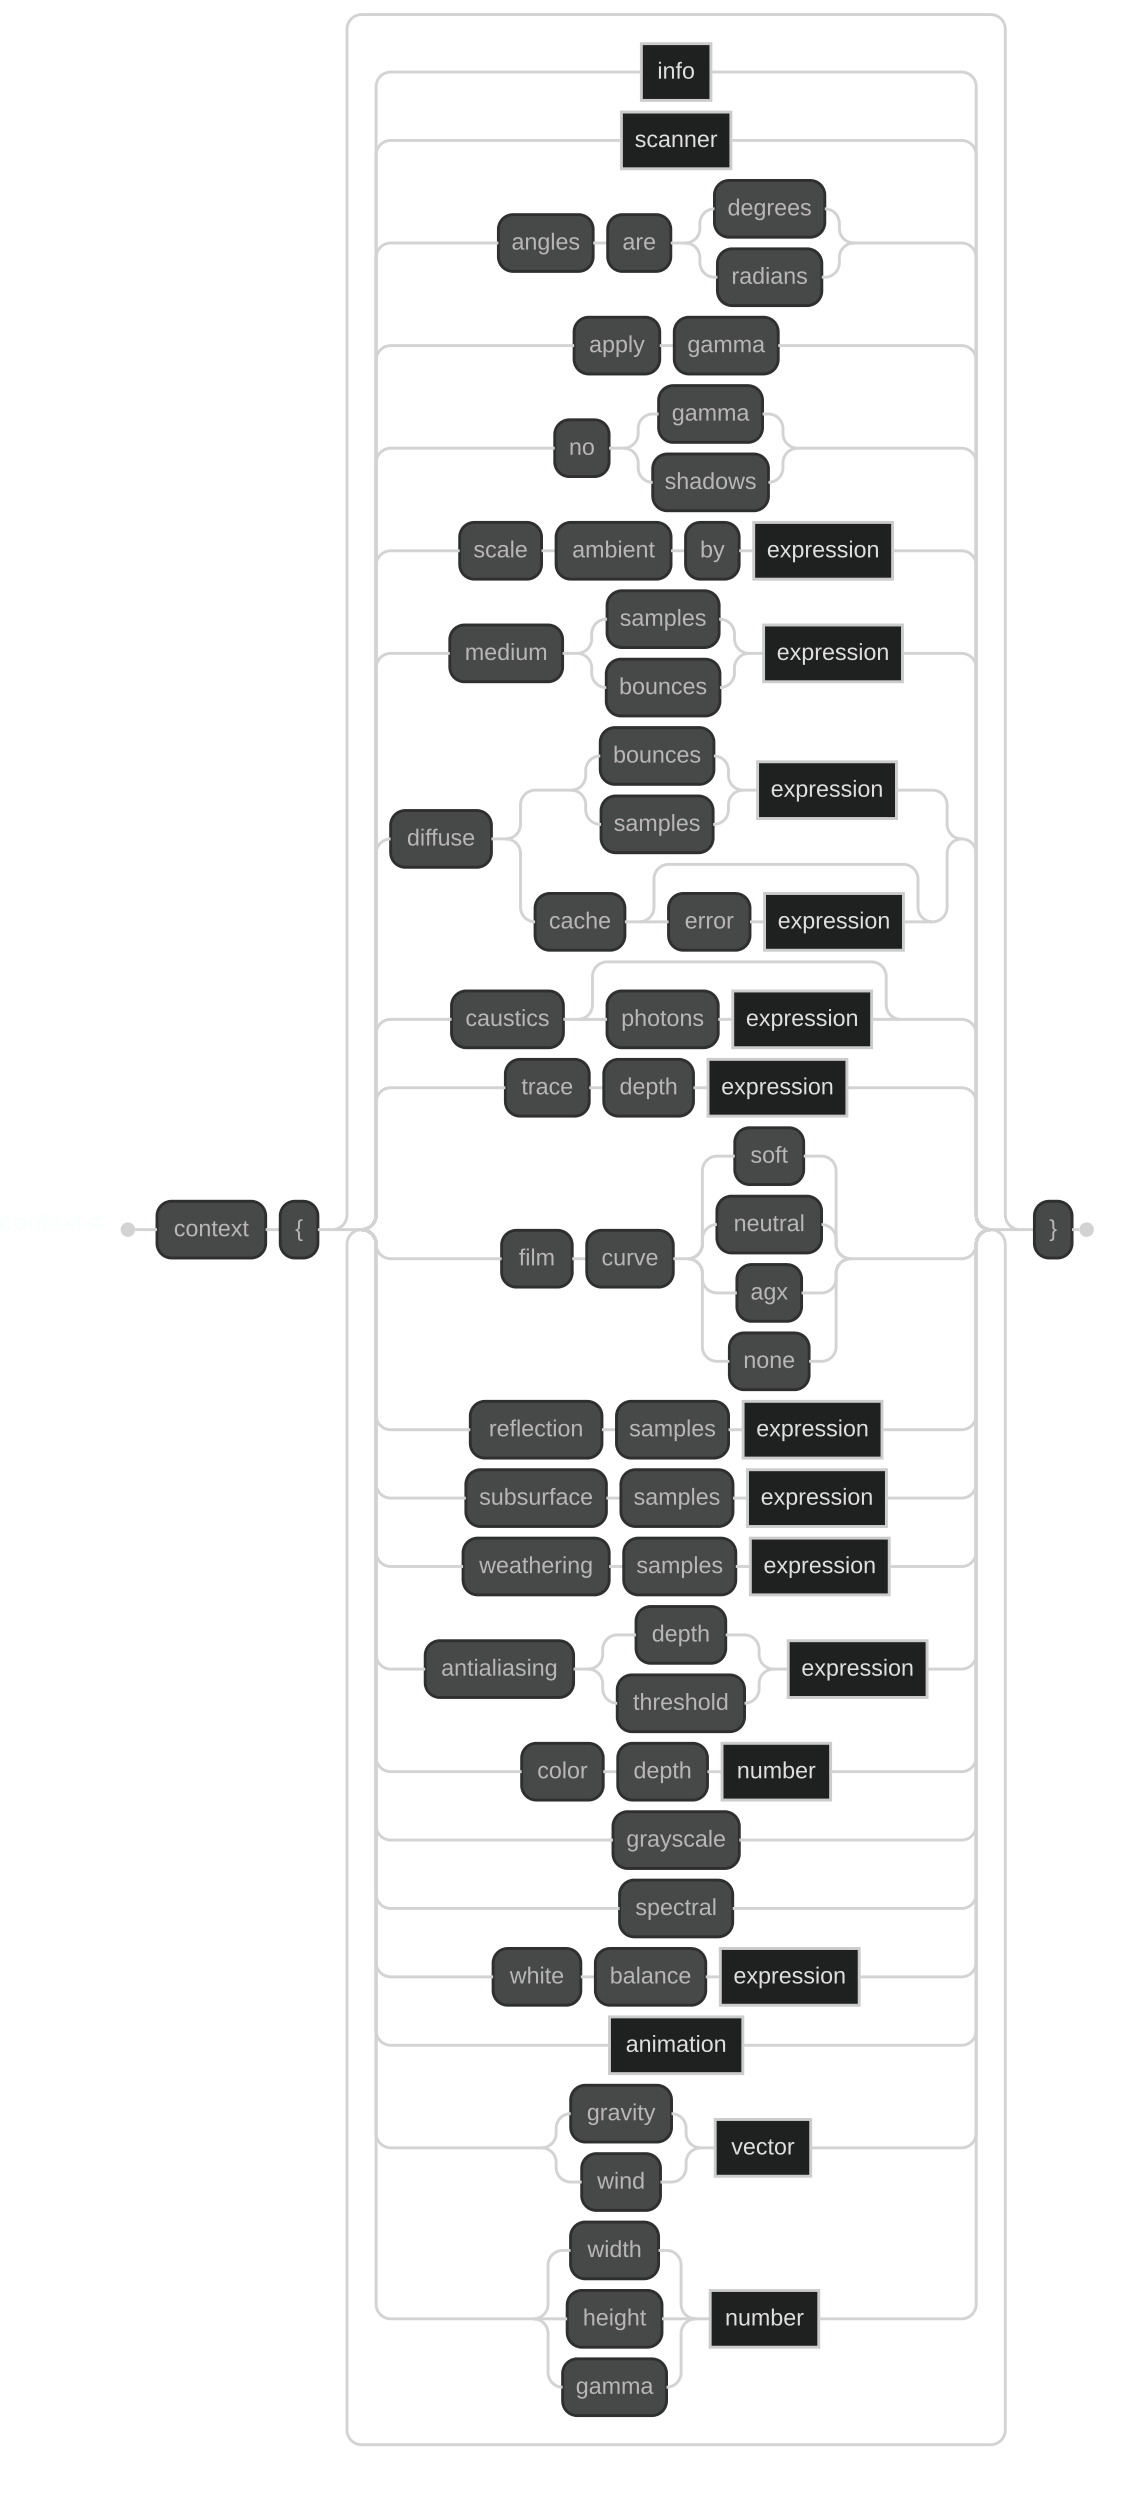
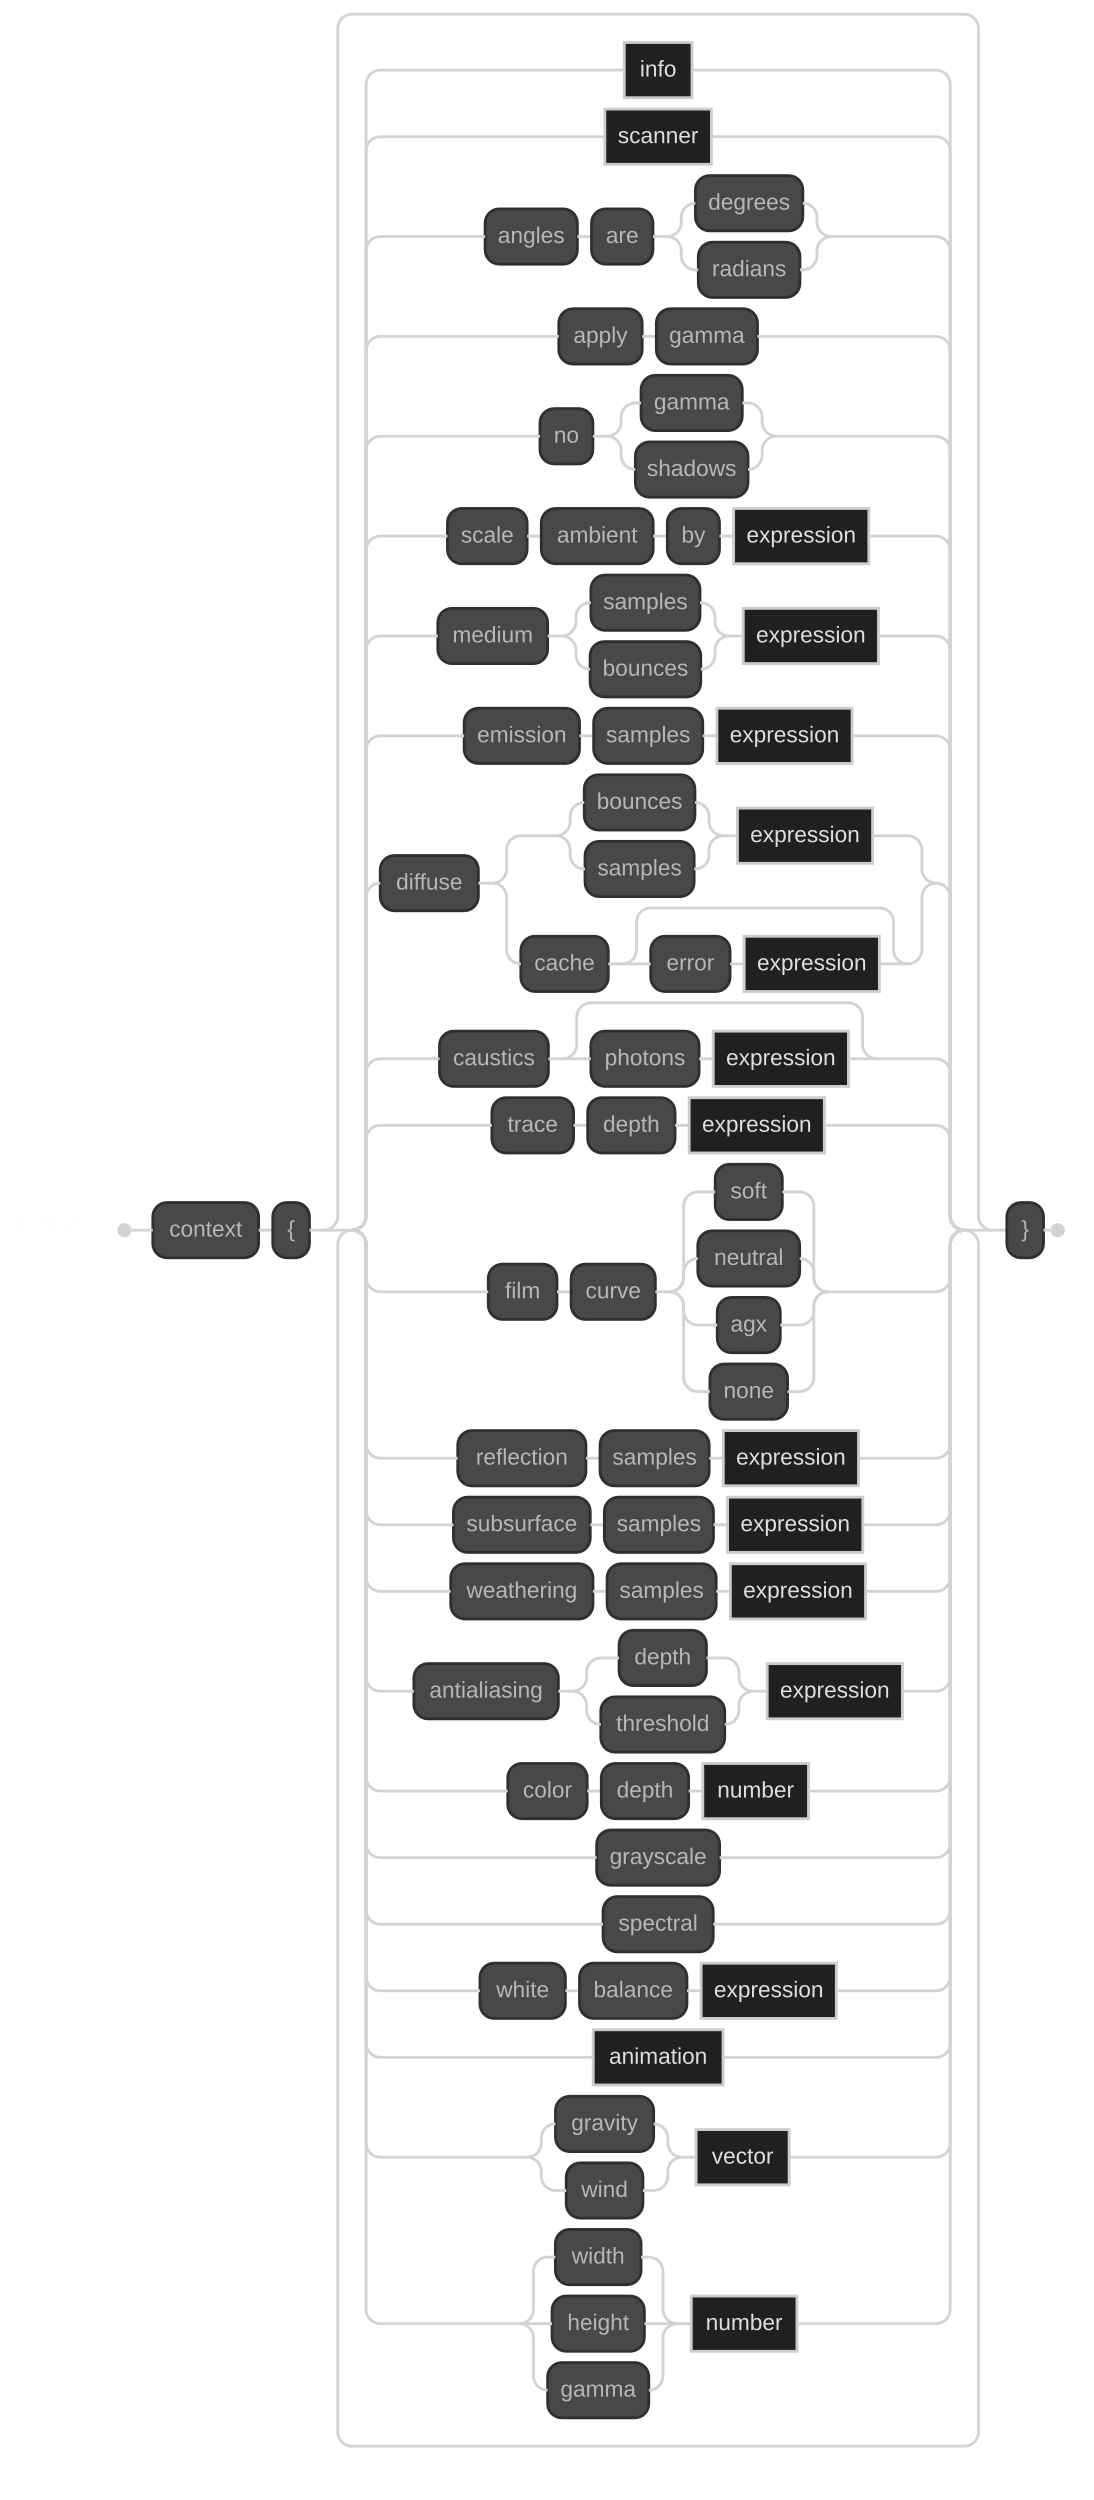
- <svg xmlns="http://www.w3.org/2000/svg" id="my-svg" width="100%" class="railroad-diagram" style="max-width: 771.719px; background-color: transparent;" viewBox="0 0 771.719 1718" role="graphics-document document" aria-roledescription="railroadEbnf">
+ <svg xmlns="http://www.w3.org/2000/svg" id="my-svg" width="100%" class="railroad-diagram" style="max-width: 771.719px; background-color: transparent;" viewBox="0 0 771.719 1765" role="graphics-document document" aria-roledescription="railroadEbnf">
  <style>#my-svg{font-family:"trebuchet ms",verdana,arial,sans-serif;font-size:16px;fill:#ccc;}@keyframes edge-animation-frame{from{stroke-dashoffset:0;}}@keyframes dash{to{stroke-dashoffset:0;}}#my-svg .edge-animation-slow{stroke-dasharray:9,5!important;stroke-dashoffset:900;animation:dash 50s linear infinite;stroke-linecap:round;}#my-svg .edge-animation-fast{stroke-dasharray:9,5!important;stroke-dashoffset:900;animation:dash 20s linear infinite;stroke-linecap:round;}#my-svg .error-icon{fill:#a44141;}#my-svg .error-text{fill:#ddd;stroke:#ddd;}#my-svg .edge-thickness-normal{stroke-width:1px;}#my-svg .edge-thickness-thick{stroke-width:3.5px;}#my-svg .edge-pattern-solid{stroke-dasharray:0;}#my-svg .edge-thickness-invisible{stroke-width:0;fill:none;}#my-svg .edge-pattern-dashed{stroke-dasharray:3;}#my-svg .edge-pattern-dotted{stroke-dasharray:2;}#my-svg .marker{fill:lightgrey;stroke:lightgrey;}#my-svg .marker.cross{stroke:lightgrey;}#my-svg svg{font-family:"trebuchet ms",verdana,arial,sans-serif;font-size:16px;}#my-svg p{margin:0;}#my-svg .railroad-diagram{font-family:"trebuchet ms",verdana,arial,sans-serif;font-size:16px;}#my-svg .railroad-terminal rect{fill:hsl(180, 1.587%, 28.353%);stroke:hsl(180, 0%, 18.353%);stroke-width:2px;}#my-svg .railroad-terminal text{fill:rgb(183.848, 181.552, 181.552);font-family:"trebuchet ms",verdana,arial,sans-serif;font-size:16px;text-anchor:middle;dominant-baseline:middle;}#my-svg .railroad-nonterminal rect{fill:#1f2020;stroke:#cccccc;stroke-width:2px;}#my-svg .railroad-nonterminal text{fill:#e0dfdf;font-family:"trebuchet ms",verdana,arial,sans-serif;font-size:16px;text-anchor:middle;dominant-baseline:middle;}#my-svg .railroad-line{stroke:lightgrey;stroke-width:2px;fill:none;}#my-svg .railroad-start circle,#my-svg .railroad-end circle{fill:lightgrey;}#my-svg .railroad-comment ellipse{fill:#181818;stroke:hsl(20, 0%, 2.353%);stroke-width:2px;}#my-svg .railroad-comment text{fill:rgb(223, 223.667, 224);font-style:italic;font-family:"trebuchet ms",verdana,arial,sans-serif;font-size:16px;text-anchor:middle;dominant-baseline:middle;}#my-svg .railroad-special rect{fill:hsl(20, 1.587%, 12.353%);stroke:hsl(20, 0%, 2.353%);stroke-width:2px;stroke-dasharray:5,3;}#my-svg .railroad-special text{fill:#e0dfdf;font-family:"trebuchet ms",verdana,arial,sans-serif;font-size:16px;text-anchor:middle;dominant-baseline:middle;}#my-svg .railroad-rule-name{font-weight:bold;fill:#F9FFFE;font-family:"trebuchet ms",verdana,arial,sans-serif;font-size:16px;}#my-svg .node .neo-node{stroke:#ccc;}#my-svg [data-look="neo"].node rect,#my-svg [data-look="neo"].cluster rect,#my-svg [data-look="neo"].node polygon{stroke:url(#my-svg-gradient);filter:drop-shadow( 1px 2px 2px rgba(185,185,185,1));}#my-svg [data-look="neo"].swimlane.cluster rect{filter:none;}#my-svg [data-look="neo"].node path{stroke:url(#my-svg-gradient);stroke-width:1px;}#my-svg [data-look="neo"].node .outer-path{filter:drop-shadow( 1px 2px 2px rgba(185,185,185,1));}#my-svg [data-look="neo"].node .neo-line path{stroke:#ccc;filter:none;}#my-svg [data-look="neo"].node circle{stroke:url(#my-svg-gradient);filter:drop-shadow( 1px 2px 2px rgba(185,185,185,1));}#my-svg [data-look="neo"].node circle .state-start{fill:#000000;}#my-svg [data-look="neo"].icon-shape .icon{fill:url(#my-svg-gradient);filter:drop-shadow( 1px 2px 2px rgba(185,185,185,1));}#my-svg [data-look="neo"].icon-shape .icon-neo path{stroke:url(#my-svg-gradient);filter:drop-shadow( 1px 2px 2px rgba(185,185,185,1));}#my-svg :root{--mermaid-font-family:"trebuchet ms",verdana,arial,sans-serif;}</style>
  <g />
  <g class="railroad-rule" transform="translate(0, 10)">
    <g transform="translate(107.8906, 0)">
      <g class="railroad-sequence">
-         <g class="railroad-terminal" transform="translate(0, 815.5)">
+         <g class="railroad-terminal" transform="translate(0, 839)">
          <rect x="0" y="0" width="74.688" height="39" rx="10" ry="10" />
          <text x="37.344" y="19.5">context</text>
        </g>
-         <path class="railroad-line" d="M 74.688 835 L 84.688 835" />
-         <g class="railroad-terminal" transform="translate(84.6875, 815.5)">
+         <path class="railroad-line" d="M 74.688 858.5 L 84.688 858.5" />
+         <g class="railroad-terminal" transform="translate(84.6875, 839)">
          <rect x="0" y="0" width="25.875" height="39" rx="10" ry="10" />
          <text x="12.938" y="19.5">{</text>
        </g>
-         <path class="railroad-line" d="M 110.562 835 L 120.562 835" />
+         <path class="railroad-line" d="M 110.562 858.5 L 120.562 858.5" />
        <g class="railroad-repetition" transform="translate(120.5625, 0)">
          <g class="railroad-choice" transform="translate(20, 20)">
            <g class="railroad-nonterminal" transform="translate(192.2891, 0)">
              <rect x="0" y="0" width="47.812" height="39" />
              <text x="23.906" y="19.5">info</text>
            </g>
-             <path class="railroad-line" d="M 0 815 A 10 10 0 0 0 10 805 L 10 29.5 A 10 10 0 0 1 20 19.5 L 192.289 19.5" />
-             <path class="railroad-line" d="M 240.102 19.5 L 412.391 19.5 A 10 10 0 0 1 422.391 29.5 L 422.391 805 A 10 10 0 0 0 432.391 815" />
+             <path class="railroad-line" d="M 0 838.5 A 10 10 0 0 0 10 828.5 L 10 29.5 A 10 10 0 0 1 20 19.5 L 192.289 19.5" />
+             <path class="railroad-line" d="M 240.102 19.5 L 412.391 19.5 A 10 10 0 0 1 422.391 29.5 L 422.391 828.5 A 10 10 0 0 0 432.391 838.5" />
            <g class="railroad-nonterminal" transform="translate(178.5781, 47)">
              <rect x="0" y="0" width="75.234" height="39" />
              <text x="37.617" y="19.5">scanner</text>
            </g>
-             <path class="railroad-line" d="M 0 815 A 10 10 0 0 0 10 805 L 10 76.5 A 10 10 0 0 1 20 66.5 L 178.578 66.5" />
-             <path class="railroad-line" d="M 253.812 66.5 L 412.391 66.5 A 10 10 0 0 1 422.391 76.5 L 422.391 805 A 10 10 0 0 0 432.391 815" />
+             <path class="railroad-line" d="M 0 838.5 A 10 10 0 0 0 10 828.5 L 10 76.5 A 10 10 0 0 1 20 66.5 L 178.578 66.5" />
+             <path class="railroad-line" d="M 253.812 66.5 L 412.391 66.5 A 10 10 0 0 1 422.391 76.5 L 422.391 828.5 A 10 10 0 0 0 432.391 838.5" />
            <g class="railroad-sequence" transform="translate(94.04688, 94)">
              <g class="railroad-terminal" transform="translate(0, 23.5)">
                <rect x="0" y="0" width="65.109" height="39" rx="10" ry="10" />
                <text x="32.555" y="19.5">angles</text>
              </g>
              <path class="railroad-line" d="M 65.109 43 L 75.109 43" />
              <g class="railroad-terminal" transform="translate(75.10938, 23.5)">
                <rect x="0" y="0" width="43.359" height="39" rx="10" ry="10" />
                <text x="21.68" y="19.5">are</text>
              </g>
              <path class="railroad-line" d="M 118.469 43 L 128.469 43" />
              <g class="railroad-choice" transform="translate(128.4688, 0)">
                <g class="railroad-terminal" transform="translate(20, 0)">
                  <rect x="0" y="0" width="75.828" height="39" rx="10" ry="10" />
                  <text x="37.914" y="19.5">degrees</text>
                </g>
                <path class="railroad-line" d="M 0 43 A 10 10 0 0 0 10 33 L 10 29.5 A 10 10 0 0 1 20 19.5 L 20 19.5" />
                <path class="railroad-line" d="M 95.828 19.5 L 95.828 19.5 A 10 10 0 0 1 105.828 29.5 L 105.828 33 A 10 10 0 0 0 115.828 43" />
                <g class="railroad-terminal" transform="translate(22.04688, 47)">
                  <rect x="0" y="0" width="71.734" height="39" rx="10" ry="10" />
                  <text x="35.867" y="19.5">radians</text>
                </g>
                <path class="railroad-line" d="M 0 43 A 10 10 0 0 1 10 53 L 10 56.5 A 10 10 0 0 0 20 66.5 L 22.047 66.5" />
                <path class="railroad-line" d="M 93.781 66.5 L 95.828 66.5 A 10 10 0 0 0 105.828 56.5 L 105.828 53 A 10 10 0 0 1 115.828 43" />
              </g>
            </g>
-             <path class="railroad-line" d="M 0 815 A 10 10 0 0 0 10 805 L 10 147 A 10 10 0 0 1 20 137 L 94.047 137" />
-             <path class="railroad-line" d="M 338.344 137 L 412.391 137 A 10 10 0 0 1 422.391 147 L 422.391 805 A 10 10 0 0 0 432.391 815" />
+             <path class="railroad-line" d="M 0 838.5 A 10 10 0 0 0 10 828.5 L 10 147 A 10 10 0 0 1 20 137 L 94.047 137" />
+             <path class="railroad-line" d="M 338.344 137 L 412.391 137 A 10 10 0 0 1 422.391 147 L 422.391 828.5 A 10 10 0 0 0 432.391 838.5" />
            <g class="railroad-sequence" transform="translate(146.0703, 188)">
              <g class="railroad-terminal" transform="translate(0, 0)">
                <rect x="0" y="0" width="58.844" height="39" rx="10" ry="10" />
                <text x="29.422" y="19.5">apply</text>
              </g>
              <path class="railroad-line" d="M 58.844 19.5 L 68.844 19.5" />
              <g class="railroad-terminal" transform="translate(68.84375, 0)">
                <rect x="0" y="0" width="71.406" height="39" rx="10" ry="10" />
                <text x="35.703" y="19.5">gamma</text>
              </g>
            </g>
-             <path class="railroad-line" d="M 0 815 A 10 10 0 0 0 10 805 L 10 217.5 A 10 10 0 0 1 20 207.5 L 146.07 207.5" />
-             <path class="railroad-line" d="M 286.32 207.5 L 412.391 207.5 A 10 10 0 0 1 422.391 217.5 L 422.391 805 A 10 10 0 0 0 432.391 815" />
+             <path class="railroad-line" d="M 0 838.5 A 10 10 0 0 0 10 828.5 L 10 217.5 A 10 10 0 0 1 20 207.5 L 146.07 207.5" />
+             <path class="railroad-line" d="M 286.32 207.5 L 412.391 207.5 A 10 10 0 0 1 422.391 217.5 L 422.391 828.5 A 10 10 0 0 0 432.391 838.5" />
            <g class="railroad-sequence" transform="translate(132.7734, 235)">
              <g class="railroad-terminal" transform="translate(0, 23.5)">
                <rect x="0" y="0" width="37.328" height="39" rx="10" ry="10" />
                <text x="18.664" y="19.5">no</text>
              </g>
              <path class="railroad-line" d="M 37.328 43 L 47.328 43" />
              <g class="railroad-choice" transform="translate(47.32812, 0)">
                <g class="railroad-terminal" transform="translate(24.05469, 0)">
                  <rect x="0" y="0" width="71.406" height="39" rx="10" ry="10" />
                  <text x="35.703" y="19.5">gamma</text>
                </g>
                <path class="railroad-line" d="M 0 43 A 10 10 0 0 0 10 33 L 10 29.5 A 10 10 0 0 1 20 19.5 L 24.055 19.5" />
                <path class="railroad-line" d="M 95.461 19.5 L 99.516 19.5 A 10 10 0 0 1 109.516 29.5 L 109.516 33 A 10 10 0 0 0 119.516 43" />
                <g class="railroad-terminal" transform="translate(20, 47)">
                  <rect x="0" y="0" width="79.516" height="39" rx="10" ry="10" />
                  <text x="39.758" y="19.5">shadows</text>
                </g>
                <path class="railroad-line" d="M 0 43 A 10 10 0 0 1 10 53 L 10 56.5 A 10 10 0 0 0 20 66.5 L 20 66.5" />
                <path class="railroad-line" d="M 99.516 66.5 L 99.516 66.5 A 10 10 0 0 0 109.516 56.5 L 109.516 53 A 10 10 0 0 1 119.516 43" />
              </g>
            </g>
-             <path class="railroad-line" d="M 0 815 A 10 10 0 0 0 10 805 L 10 288 A 10 10 0 0 1 20 278 L 132.773 278" />
-             <path class="railroad-line" d="M 299.617 278 L 412.391 278 A 10 10 0 0 1 422.391 288 L 422.391 805 A 10 10 0 0 0 432.391 815" />
+             <path class="railroad-line" d="M 0 838.5 A 10 10 0 0 0 10 828.5 L 10 288 A 10 10 0 0 1 20 278 L 132.773 278" />
+             <path class="railroad-line" d="M 299.617 278 L 412.391 278 A 10 10 0 0 1 422.391 288 L 422.391 828.5 A 10 10 0 0 0 432.391 838.5" />
            <g class="railroad-sequence" transform="translate(67.44531, 329)">
              <g class="railroad-terminal" transform="translate(0, 0)">
                <rect x="0" y="0" width="56.25" height="39" rx="10" ry="10" />
                <text x="28.125" y="19.5">scale</text>
              </g>
              <path class="railroad-line" d="M 56.25 19.5 L 66.25 19.5" />
              <g class="railroad-terminal" transform="translate(66.25, 0)">
                <rect x="0" y="0" width="78.984" height="39" rx="10" ry="10" />
                <text x="39.492" y="19.5">ambient</text>
              </g>
              <path class="railroad-line" d="M 145.234 19.5 L 155.234 19.5" />
              <g class="railroad-terminal" transform="translate(155.2344, 0)">
                <rect x="0" y="0" width="36.812" height="39" rx="10" ry="10" />
                <text x="18.406" y="19.5">by</text>
              </g>
              <path class="railroad-line" d="M 192.047 19.5 L 202.047 19.5" />
              <g class="railroad-nonterminal" transform="translate(202.0469, 0)">
                <rect x="0" y="0" width="95.453" height="39" />
                <text x="47.727" y="19.5">expression</text>
              </g>
            </g>
-             <path class="railroad-line" d="M 0 815 A 10 10 0 0 0 10 805 L 10 358.5 A 10 10 0 0 1 20 348.5 L 67.445 348.5" />
-             <path class="railroad-line" d="M 364.945 348.5 L 412.391 348.5 A 10 10 0 0 1 422.391 358.5 L 422.391 805 A 10 10 0 0 0 432.391 815" />
+             <path class="railroad-line" d="M 0 838.5 A 10 10 0 0 0 10 828.5 L 10 358.5 A 10 10 0 0 1 20 348.5 L 67.445 348.5" />
+             <path class="railroad-line" d="M 364.945 348.5 L 412.391 348.5 A 10 10 0 0 1 422.391 358.5 L 422.391 828.5 A 10 10 0 0 0 432.391 838.5" />
            <g class="railroad-sequence" transform="translate(60.65625, 376)">
              <g class="railroad-terminal" transform="translate(0, 23.5)">
                <rect x="0" y="0" width="77.516" height="39" rx="10" ry="10" />
                <text x="38.758" y="19.5">medium</text>
              </g>
              <path class="railroad-line" d="M 77.516 43 L 87.516 43" />
              <g class="railroad-choice" transform="translate(87.51562, 0)">
                <g class="railroad-terminal" transform="translate(20.55469, 0)">
                  <rect x="0" y="0" width="77" height="39" rx="10" ry="10" />
                  <text x="38.5" y="19.5">samples</text>
                </g>
                <path class="railroad-line" d="M 0 43 A 10 10 0 0 0 10 33 L 10 29.5 A 10 10 0 0 1 20 19.5 L 20.555 19.5" />
                <path class="railroad-line" d="M 97.555 19.5 L 98.109 19.5 A 10 10 0 0 1 108.109 29.5 L 108.109 33 A 10 10 0 0 0 118.109 43" />
                <g class="railroad-terminal" transform="translate(20, 47)">
                  <rect x="0" y="0" width="78.109" height="39" rx="10" ry="10" />
                  <text x="39.055" y="19.5">bounces</text>
                </g>
                <path class="railroad-line" d="M 0 43 A 10 10 0 0 1 10 53 L 10 56.5 A 10 10 0 0 0 20 66.5 L 20 66.5" />
                <path class="railroad-line" d="M 98.109 66.5 L 98.109 66.5 A 10 10 0 0 0 108.109 56.5 L 108.109 53 A 10 10 0 0 1 118.109 43" />
              </g>
              <path class="railroad-line" d="M 205.625 43 L 215.625 43" />
              <g class="railroad-nonterminal" transform="translate(215.625, 23.5)">
                <rect x="0" y="0" width="95.453" height="39" />
                <text x="47.727" y="19.5">expression</text>
              </g>
            </g>
-             <path class="railroad-line" d="M 0 815 A 10 10 0 0 0 10 805 L 10 429 A 10 10 0 0 1 20 419 L 60.656 419" />
-             <path class="railroad-line" d="M 371.734 419 L 412.391 419 A 10 10 0 0 1 422.391 429 L 422.391 805 A 10 10 0 0 0 432.391 815" />
-             <g class="railroad-sequence" transform="translate(20, 470)">
+             <path class="railroad-line" d="M 0 838.5 A 10 10 0 0 0 10 828.5 L 10 429 A 10 10 0 0 1 20 419 L 60.656 419" />
+             <path class="railroad-line" d="M 371.734 419 L 412.391 419 A 10 10 0 0 1 422.391 429 L 422.391 828.5 A 10 10 0 0 0 432.391 838.5" />
+             <g class="railroad-sequence" transform="translate(79.25781, 470)">
+               <g class="railroad-terminal" transform="translate(0, 0)">
+                 <rect x="0" y="0" width="81.422" height="39" rx="10" ry="10" />
+                 <text x="40.711" y="19.5">emission</text>
+               </g>
+               <path class="railroad-line" d="M 81.422 19.5 L 91.422 19.5" />
+               <g class="railroad-terminal" transform="translate(91.42188, 0)">
+                 <rect x="0" y="0" width="77" height="39" rx="10" ry="10" />
+                 <text x="38.5" y="19.5">samples</text>
+               </g>
+               <path class="railroad-line" d="M 168.422 19.5 L 178.422 19.5" />
+               <g class="railroad-nonterminal" transform="translate(178.4219, 0)">
+                 <rect x="0" y="0" width="95.453" height="39" />
+                 <text x="47.727" y="19.5">expression</text>
+               </g>
+             </g>
+             <path class="railroad-line" d="M 0 838.5 A 10 10 0 0 0 10 828.5 L 10 499.5 A 10 10 0 0 1 20 489.5 L 79.258 489.5" />
+             <path class="railroad-line" d="M 353.133 489.5 L 412.391 489.5 A 10 10 0 0 1 422.391 499.5 L 422.391 828.5 A 10 10 0 0 0 432.391 838.5" />
+             <g class="railroad-sequence" transform="translate(20, 517)">
              <g class="railroad-terminal" transform="translate(0, 57)">
                <rect x="0" y="0" width="69.25" height="39" rx="10" ry="10" />
                <text x="34.625" y="19.5">diffuse</text>
              </g>
              <path class="railroad-line" d="M 69.25 76.5 L 79.25 76.5" />
              <g class="railroad-choice" transform="translate(79.25, 0)">
                <g class="railroad-sequence" transform="translate(44.78906, 0)">
                  <g class="railroad-choice" transform="translate(0, 0)">
                    <g class="railroad-terminal" transform="translate(20, 0)">
                      <rect x="0" y="0" width="78.109" height="39" rx="10" ry="10" />
                      <text x="39.055" y="19.5">bounces</text>
                    </g>
                    <path class="railroad-line" d="M 0 43 A 10 10 0 0 0 10 33 L 10 29.5 A 10 10 0 0 1 20 19.5 L 20 19.5" />
                    <path class="railroad-line" d="M 98.109 19.5 L 98.109 19.5 A 10 10 0 0 1 108.109 29.5 L 108.109 33 A 10 10 0 0 0 118.109 43" />
                    <g class="railroad-terminal" transform="translate(20.55469, 47)">
                      <rect x="0" y="0" width="77" height="39" rx="10" ry="10" />
                      <text x="38.5" y="19.5">samples</text>
                    </g>
                    <path class="railroad-line" d="M 0 43 A 10 10 0 0 1 10 53 L 10 56.5 A 10 10 0 0 0 20 66.5 L 20.555 66.5" />
                    <path class="railroad-line" d="M 97.555 66.5 L 98.109 66.5 A 10 10 0 0 0 108.109 56.5 L 108.109 53 A 10 10 0 0 1 118.109 43" />
                  </g>
                  <path class="railroad-line" d="M 118.109 43 L 128.109 43" />
                  <g class="railroad-nonterminal" transform="translate(128.1094, 23.5)">
                    <rect x="0" y="0" width="95.453" height="39" />
                    <text x="47.727" y="19.5">expression</text>
                  </g>
                </g>
                <path class="railroad-line" d="M 0 76.5 A 10 10 0 0 0 10 66.5 L 10 53 A 10 10 0 0 1 20 43 L 44.789 43" />
                <path class="railroad-line" d="M 268.352 43 L 293.141 43 A 10 10 0 0 1 303.141 53 L 303.141 66.5 A 10 10 0 0 0 313.141 76.5" />
                <g class="railroad-sequence" transform="translate(20, 94)">
                  <g class="railroad-terminal" transform="translate(0, 20)">
                    <rect x="0" y="0" width="61.719" height="39" rx="10" ry="10" />
                    <text x="30.859" y="19.5">cache</text>
                  </g>
                  <path class="railroad-line" d="M 61.719 39.5 L 71.719 39.5" />
                  <g class="railroad-optional" transform="translate(71.71875, 0)">
                    <g class="railroad-sequence" transform="translate(20, 20)">
                      <g class="railroad-terminal" transform="translate(0, 0)">
                        <rect x="0" y="0" width="55.969" height="39" rx="10" ry="10" />
                        <text x="27.984" y="19.5">error</text>
                      </g>
                      <path class="railroad-line" d="M 55.969 19.5 L 65.969 19.5" />
                      <g class="railroad-nonterminal" transform="translate(65.96875, 0)">
                        <rect x="0" y="0" width="95.453" height="39" />
                        <text x="47.727" y="19.5">expression</text>
                      </g>
                    </g>
                    <path class="railroad-line" d="M 0 39.5 L 20 39.5" />
                    <path class="railroad-line" d="M 181.422 39.5 L 201.422 39.5" />
                    <path class="railroad-line" d="M 0 39.5 A 10 10 0 0 0 10 29.5 L 10 10 A 10 10 0 0 1 20 0 L 181.422 0 A 10 10 0 0 1 191.422 10 L 191.422 29.5 A 10 10 0 0 0 201.422 39.5" />
                  </g>
                </g>
                <path class="railroad-line" d="M 0 76.5 A 10 10 0 0 1 10 86.5 L 10 123.5 A 10 10 0 0 0 20 133.5 L 20 133.5" />
                <path class="railroad-line" d="M 293.141 133.5 L 293.141 133.5 A 10 10 0 0 0 303.141 123.5 L 303.141 86.5 A 10 10 0 0 1 313.141 76.5" />
              </g>
            </g>
-             <path class="railroad-line" d="M 0 815 A 10 10 0 0 0 10 805 L 10 556.5 A 10 10 0 0 1 20 546.5 L 20 546.5" />
-             <path class="railroad-line" d="M 412.391 546.5 L 412.391 546.5 A 10 10 0 0 1 422.391 556.5 L 422.391 805 A 10 10 0 0 0 432.391 815" />
-             <g class="railroad-sequence" transform="translate(61.84375, 631)">
+             <path class="railroad-line" d="M 0 838.5 A 10 10 0 0 0 10 828.5 L 10 603.5 A 10 10 0 0 1 20 593.5 L 20 593.5" />
+             <path class="railroad-line" d="M 412.391 593.5 L 412.391 593.5 A 10 10 0 0 1 422.391 603.5 L 422.391 828.5 A 10 10 0 0 0 432.391 838.5" />
+             <g class="railroad-sequence" transform="translate(61.84375, 678)">
              <g class="railroad-terminal" transform="translate(0, 20)">
                <rect x="0" y="0" width="76.859" height="39" rx="10" ry="10" />
                <text x="38.43" y="19.5">caustics</text>
              </g>
              <path class="railroad-line" d="M 76.859 39.5 L 86.859 39.5" />
              <g class="railroad-optional" transform="translate(86.85938, 0)">
                <g class="railroad-sequence" transform="translate(20, 20)">
                  <g class="railroad-terminal" transform="translate(0, 0)">
                    <rect x="0" y="0" width="76.391" height="39" rx="10" ry="10" />
                    <text x="38.195" y="19.5">photons</text>
                  </g>
                  <path class="railroad-line" d="M 76.391 19.5 L 86.391 19.5" />
                  <g class="railroad-nonterminal" transform="translate(86.39062, 0)">
                    <rect x="0" y="0" width="95.453" height="39" />
                    <text x="47.727" y="19.5">expression</text>
                  </g>
                </g>
                <path class="railroad-line" d="M 0 39.5 L 20 39.5" />
                <path class="railroad-line" d="M 201.844 39.5 L 221.844 39.5" />
                <path class="railroad-line" d="M 0 39.5 A 10 10 0 0 0 10 29.5 L 10 10 A 10 10 0 0 1 20 0 L 201.844 0 A 10 10 0 0 1 211.844 10 L 211.844 29.5 A 10 10 0 0 0 221.844 39.5" />
              </g>
            </g>
-             <path class="railroad-line" d="M 0 815 A 10 10 0 0 0 10 805 L 10 680.5 A 10 10 0 0 1 20 670.5 L 61.844 670.5" />
-             <path class="railroad-line" d="M 370.547 670.5 L 412.391 670.5 A 10 10 0 0 1 422.391 680.5 L 422.391 805 A 10 10 0 0 0 432.391 815" />
-             <g class="railroad-sequence" transform="translate(98.83594, 698)">
+             <path class="railroad-line" d="M 0 838.5 A 10 10 0 0 0 10 828.5 L 10 727.5 A 10 10 0 0 1 20 717.5 L 61.844 717.5" />
+             <path class="railroad-line" d="M 370.547 717.5 L 412.391 717.5 A 10 10 0 0 1 422.391 727.5 L 422.391 828.5 A 10 10 0 0 0 432.391 838.5" />
+             <g class="railroad-sequence" transform="translate(98.83594, 745)">
              <g class="railroad-terminal" transform="translate(0, 0)">
                <rect x="0" y="0" width="57.625" height="39" rx="10" ry="10" />
                <text x="28.812" y="19.5">trace</text>
              </g>
              <path class="railroad-line" d="M 57.625 19.5 L 67.625 19.5" />
              <g class="railroad-terminal" transform="translate(67.625, 0)">
                <rect x="0" y="0" width="61.641" height="39" rx="10" ry="10" />
                <text x="30.82" y="19.5">depth</text>
              </g>
              <path class="railroad-line" d="M 129.266 19.5 L 139.266 19.5" />
              <g class="railroad-nonterminal" transform="translate(139.2656, 0)">
                <rect x="0" y="0" width="95.453" height="39" />
                <text x="47.727" y="19.5">expression</text>
              </g>
            </g>
-             <path class="railroad-line" d="M 0 815 A 10 10 0 0 0 10 805 L 10 727.5 A 10 10 0 0 1 20 717.5 L 98.836 717.5" />
-             <path class="railroad-line" d="M 333.555 717.5 L 412.391 717.5 A 10 10 0 0 1 422.391 727.5 L 422.391 805 A 10 10 0 0 0 432.391 815" />
-             <g class="railroad-sequence" transform="translate(96.27344, 745)">
+             <path class="railroad-line" d="M 0 838.5 A 10 10 0 0 0 10 828.5 L 10 774.5 A 10 10 0 0 1 20 764.5 L 98.836 764.5" />
+             <path class="railroad-line" d="M 333.555 764.5 L 412.391 764.5 A 10 10 0 0 1 422.391 774.5 L 422.391 828.5 A 10 10 0 0 0 432.391 838.5" />
+             <g class="railroad-sequence" transform="translate(96.27344, 792)">
              <g class="railroad-terminal" transform="translate(0, 70.5)">
                <rect x="0" y="0" width="48.484" height="39" rx="10" ry="10" />
                <text x="24.242" y="19.5">film</text>
              </g>
              <path class="railroad-line" d="M 48.484 90 L 58.484 90" />
              <g class="railroad-terminal" transform="translate(58.48438, 70.5)">
                <rect x="0" y="0" width="59.453" height="39" rx="10" ry="10" />
                <text x="29.727" y="19.5">curve</text>
              </g>
              <path class="railroad-line" d="M 117.938 90 L 127.938 90" />
              <g class="railroad-choice" transform="translate(127.9375, 0)">
                <g class="railroad-terminal" transform="translate(32.28906, 0)">
                  <rect x="0" y="0" width="47.328" height="39" rx="10" ry="10" />
                  <text x="23.664" y="19.5">soft</text>
                </g>
                <path class="railroad-line" d="M 0 90 A 10 10 0 0 0 10 80 L 10 29.5 A 10 10 0 0 1 20 19.5 L 32.289 19.5" />
                <path class="railroad-line" d="M 79.617 19.5 L 91.906 19.5 A 10 10 0 0 1 101.906 29.5 L 101.906 80 A 10 10 0 0 0 111.906 90" />
                <g class="railroad-terminal" transform="translate(20, 47)">
                  <rect x="0" y="0" width="71.906" height="39" rx="10" ry="10" />
                  <text x="35.953" y="19.5">neutral</text>
                </g>
                <path class="railroad-line" d="M 0 90 A 10 10 0 0 0 10 80 L 10 76.5 A 10 10 0 0 1 20 66.5 L 20 66.5" />
                <path class="railroad-line" d="M 91.906 66.5 L 91.906 66.5 A 10 10 0 0 1 101.906 76.5 L 101.906 80 A 10 10 0 0 0 111.906 90" />
                <g class="railroad-terminal" transform="translate(33.72656, 94)">
                  <rect x="0" y="0" width="44.453" height="39" rx="10" ry="10" />
                  <text x="22.227" y="19.5">agx</text>
                </g>
                <path class="railroad-line" d="M 0 90 A 10 10 0 0 1 10 100 L 10 103.5 A 10 10 0 0 0 20 113.5 L 33.727 113.5" />
                <path class="railroad-line" d="M 78.18 113.5 L 91.906 113.5 A 10 10 0 0 0 101.906 103.5 L 101.906 100 A 10 10 0 0 1 111.906 90" />
                <g class="railroad-terminal" transform="translate(28.55469, 141)">
                  <rect x="0" y="0" width="54.797" height="39" rx="10" ry="10" />
                  <text x="27.398" y="19.5">none</text>
                </g>
                <path class="railroad-line" d="M 0 90 A 10 10 0 0 1 10 100 L 10 150.5 A 10 10 0 0 0 20 160.5 L 28.555 160.5" />
                <path class="railroad-line" d="M 83.352 160.5 L 91.906 160.5 A 10 10 0 0 0 101.906 150.5 L 101.906 100 A 10 10 0 0 1 111.906 90" />
              </g>
            </g>
-             <path class="railroad-line" d="M 0 815 A 10 10 0 0 1 10 825 L 10 825 A 10 10 0 0 0 20 835 L 96.273 835" />
-             <path class="railroad-line" d="M 336.117 835 L 412.391 835 A 10 10 0 0 0 422.391 825 L 422.391 825 A 10 10 0 0 1 432.391 815" />
-             <g class="railroad-sequence" transform="translate(74.73438, 933)">
+             <path class="railroad-line" d="M 0 838.5 A 10 10 0 0 1 10 848.5 L 10 872 A 10 10 0 0 0 20 882 L 96.273 882" />
+             <path class="railroad-line" d="M 336.117 882 L 412.391 882 A 10 10 0 0 0 422.391 872 L 422.391 848.5 A 10 10 0 0 1 432.391 838.5" />
+             <g class="railroad-sequence" transform="translate(74.73438, 980)">
              <g class="railroad-terminal" transform="translate(0, 0)">
                <rect x="0" y="0" width="90.469" height="39" rx="10" ry="10" />
                <text x="45.234" y="19.5">reflection</text>
              </g>
              <path class="railroad-line" d="M 90.469 19.5 L 100.469 19.5" />
              <g class="railroad-terminal" transform="translate(100.4688, 0)">
                <rect x="0" y="0" width="77" height="39" rx="10" ry="10" />
                <text x="38.5" y="19.5">samples</text>
              </g>
              <path class="railroad-line" d="M 177.469 19.5 L 187.469 19.5" />
              <g class="railroad-nonterminal" transform="translate(187.4688, 0)">
                <rect x="0" y="0" width="95.453" height="39" />
                <text x="47.727" y="19.5">expression</text>
              </g>
            </g>
-             <path class="railroad-line" d="M 0 815 A 10 10 0 0 1 10 825 L 10 942.5 A 10 10 0 0 0 20 952.5 L 74.734 952.5" />
-             <path class="railroad-line" d="M 357.656 952.5 L 412.391 952.5 A 10 10 0 0 0 422.391 942.5 L 422.391 825 A 10 10 0 0 1 432.391 815" />
-             <g class="railroad-sequence" transform="translate(71.69531, 980)">
+             <path class="railroad-line" d="M 0 838.5 A 10 10 0 0 1 10 848.5 L 10 989.5 A 10 10 0 0 0 20 999.5 L 74.734 999.5" />
+             <path class="railroad-line" d="M 357.656 999.5 L 412.391 999.5 A 10 10 0 0 0 422.391 989.5 L 422.391 848.5 A 10 10 0 0 1 432.391 838.5" />
+             <g class="railroad-sequence" transform="translate(71.69531, 1027)">
              <g class="railroad-terminal" transform="translate(0, 0)">
                <rect x="0" y="0" width="96.547" height="39" rx="10" ry="10" />
                <text x="48.273" y="19.5">subsurface</text>
              </g>
              <path class="railroad-line" d="M 96.547 19.5 L 106.547 19.5" />
              <g class="railroad-terminal" transform="translate(106.5469, 0)">
                <rect x="0" y="0" width="77" height="39" rx="10" ry="10" />
                <text x="38.5" y="19.5">samples</text>
              </g>
              <path class="railroad-line" d="M 183.547 19.5 L 193.547 19.5" />
              <g class="railroad-nonterminal" transform="translate(193.5469, 0)">
                <rect x="0" y="0" width="95.453" height="39" />
                <text x="47.727" y="19.5">expression</text>
              </g>
            </g>
-             <path class="railroad-line" d="M 0 815 A 10 10 0 0 1 10 825 L 10 989.5 A 10 10 0 0 0 20 999.5 L 71.695 999.5" />
-             <path class="railroad-line" d="M 360.695 999.5 L 412.391 999.5 A 10 10 0 0 0 422.391 989.5 L 422.391 825 A 10 10 0 0 1 432.391 815" />
-             <g class="railroad-sequence" transform="translate(69.76562, 1027)">
+             <path class="railroad-line" d="M 0 838.5 A 10 10 0 0 1 10 848.5 L 10 1036.5 A 10 10 0 0 0 20 1046.5 L 71.695 1046.5" />
+             <path class="railroad-line" d="M 360.695 1046.5 L 412.391 1046.5 A 10 10 0 0 0 422.391 1036.5 L 422.391 848.5 A 10 10 0 0 1 432.391 838.5" />
+             <g class="railroad-sequence" transform="translate(69.76562, 1074)">
              <g class="railroad-terminal" transform="translate(0, 0)">
                <rect x="0" y="0" width="100.406" height="39" rx="10" ry="10" />
                <text x="50.203" y="19.5">weathering</text>
              </g>
              <path class="railroad-line" d="M 100.406 19.5 L 110.406 19.5" />
              <g class="railroad-terminal" transform="translate(110.4062, 0)">
                <rect x="0" y="0" width="77" height="39" rx="10" ry="10" />
                <text x="38.5" y="19.5">samples</text>
              </g>
              <path class="railroad-line" d="M 187.406 19.5 L 197.406 19.5" />
              <g class="railroad-nonterminal" transform="translate(197.4062, 0)">
                <rect x="0" y="0" width="95.453" height="39" />
                <text x="47.727" y="19.5">expression</text>
              </g>
            </g>
-             <path class="railroad-line" d="M 0 815 A 10 10 0 0 1 10 825 L 10 1036.5 A 10 10 0 0 0 20 1046.5 L 69.766 1046.5" />
-             <path class="railroad-line" d="M 362.625 1046.5 L 412.391 1046.5 A 10 10 0 0 0 422.391 1036.5 L 422.391 825 A 10 10 0 0 1 432.391 815" />
-             <g class="railroad-sequence" transform="translate(43.75, 1074)">
+             <path class="railroad-line" d="M 0 838.5 A 10 10 0 0 1 10 848.5 L 10 1083.5 A 10 10 0 0 0 20 1093.5 L 69.766 1093.5" />
+             <path class="railroad-line" d="M 362.625 1093.5 L 412.391 1093.5 A 10 10 0 0 0 422.391 1083.5 L 422.391 848.5 A 10 10 0 0 1 432.391 838.5" />
+             <g class="railroad-sequence" transform="translate(43.75, 1121)">
              <g class="railroad-terminal" transform="translate(0, 23.5)">
                <rect x="0" y="0" width="101.969" height="39" rx="10" ry="10" />
                <text x="50.984" y="19.5">antialiasing</text>
              </g>
              <path class="railroad-line" d="M 101.969 43 L 111.969 43" />
              <g class="railroad-choice" transform="translate(111.9688, 0)">
                <g class="railroad-terminal" transform="translate(32.91406, 0)">
                  <rect x="0" y="0" width="61.641" height="39" rx="10" ry="10" />
                  <text x="30.82" y="19.5">depth</text>
                </g>
                <path class="railroad-line" d="M 0 43 A 10 10 0 0 0 10 33 L 10 29.5 A 10 10 0 0 1 20 19.5 L 32.914 19.5" />
                <path class="railroad-line" d="M 94.555 19.5 L 107.469 19.5 A 10 10 0 0 1 117.469 29.5 L 117.469 33 A 10 10 0 0 0 127.469 43" />
                <g class="railroad-terminal" transform="translate(20, 47)">
                  <rect x="0" y="0" width="87.469" height="39" rx="10" ry="10" />
                  <text x="43.734" y="19.5">threshold</text>
                </g>
                <path class="railroad-line" d="M 0 43 A 10 10 0 0 1 10 53 L 10 56.5 A 10 10 0 0 0 20 66.5 L 20 66.5" />
                <path class="railroad-line" d="M 107.469 66.5 L 107.469 66.5 A 10 10 0 0 0 117.469 56.5 L 117.469 53 A 10 10 0 0 1 127.469 43" />
              </g>
              <path class="railroad-line" d="M 239.438 43 L 249.438 43" />
              <g class="railroad-nonterminal" transform="translate(249.4375, 23.5)">
                <rect x="0" y="0" width="95.453" height="39" />
                <text x="47.727" y="19.5">expression</text>
              </g>
            </g>
-             <path class="railroad-line" d="M 0 815 A 10 10 0 0 1 10 825 L 10 1107 A 10 10 0 0 0 20 1117 L 43.75 1117" />
-             <path class="railroad-line" d="M 388.641 1117 L 412.391 1117 A 10 10 0 0 0 422.391 1107 L 422.391 825 A 10 10 0 0 1 432.391 815" />
-             <g class="railroad-sequence" transform="translate(110.0469, 1168)">
+             <path class="railroad-line" d="M 0 838.5 A 10 10 0 0 1 10 848.5 L 10 1154 A 10 10 0 0 0 20 1164 L 43.75 1164" />
+             <path class="railroad-line" d="M 388.641 1164 L 412.391 1164 A 10 10 0 0 0 422.391 1154 L 422.391 848.5 A 10 10 0 0 1 432.391 838.5" />
+             <g class="railroad-sequence" transform="translate(110.0469, 1215)">
              <g class="railroad-terminal" transform="translate(0, 0)">
                <rect x="0" y="0" width="56.031" height="39" rx="10" ry="10" />
                <text x="28.016" y="19.5">color</text>
              </g>
              <path class="railroad-line" d="M 56.031 19.5 L 66.031 19.5" />
              <g class="railroad-terminal" transform="translate(66.03125, 0)">
                <rect x="0" y="0" width="61.641" height="39" rx="10" ry="10" />
                <text x="30.82" y="19.5">depth</text>
              </g>
              <path class="railroad-line" d="M 127.672 19.5 L 137.672 19.5" />
              <g class="railroad-nonterminal" transform="translate(137.6719, 0)">
                <rect x="0" y="0" width="74.625" height="39" />
                <text x="37.312" y="19.5">number</text>
              </g>
            </g>
-             <path class="railroad-line" d="M 0 815 A 10 10 0 0 1 10 825 L 10 1177.5 A 10 10 0 0 0 20 1187.5 L 110.047 1187.5" />
-             <path class="railroad-line" d="M 322.344 1187.5 L 412.391 1187.5 A 10 10 0 0 0 422.391 1177.5 L 422.391 825 A 10 10 0 0 1 432.391 815" />
-             <g class="railroad-terminal" transform="translate(172.7969, 1215)">
+             <path class="railroad-line" d="M 0 838.5 A 10 10 0 0 1 10 848.5 L 10 1224.5 A 10 10 0 0 0 20 1234.5 L 110.047 1234.5" />
+             <path class="railroad-line" d="M 322.344 1234.5 L 412.391 1234.5 A 10 10 0 0 0 422.391 1224.5 L 422.391 848.5 A 10 10 0 0 1 432.391 838.5" />
+             <g class="railroad-terminal" transform="translate(172.7969, 1262)">
              <rect x="0" y="0" width="86.797" height="39" rx="10" ry="10" />
              <text x="43.398" y="19.5">grayscale</text>
            </g>
-             <path class="railroad-line" d="M 0 815 A 10 10 0 0 1 10 825 L 10 1224.5 A 10 10 0 0 0 20 1234.5 L 172.797 1234.5" />
-             <path class="railroad-line" d="M 259.594 1234.5 L 412.391 1234.5 A 10 10 0 0 0 422.391 1224.5 L 422.391 825 A 10 10 0 0 1 432.391 815" />
-             <g class="railroad-terminal" transform="translate(177.3281, 1262)">
+             <path class="railroad-line" d="M 0 838.5 A 10 10 0 0 1 10 848.5 L 10 1271.5 A 10 10 0 0 0 20 1281.5 L 172.797 1281.5" />
+             <path class="railroad-line" d="M 259.594 1281.5 L 412.391 1281.5 A 10 10 0 0 0 422.391 1271.5 L 422.391 848.5 A 10 10 0 0 1 432.391 838.5" />
+             <g class="railroad-terminal" transform="translate(177.3281, 1309)">
              <rect x="0" y="0" width="77.734" height="39" rx="10" ry="10" />
              <text x="38.867" y="19.5">spectral</text>
            </g>
-             <path class="railroad-line" d="M 0 815 A 10 10 0 0 1 10 825 L 10 1271.5 A 10 10 0 0 0 20 1281.5 L 177.328 1281.5" />
-             <path class="railroad-line" d="M 255.062 1281.5 L 412.391 1281.5 A 10 10 0 0 0 422.391 1271.5 L 422.391 825 A 10 10 0 0 1 432.391 815" />
-             <g class="railroad-sequence" transform="translate(90.40625, 1309)">
+             <path class="railroad-line" d="M 0 838.5 A 10 10 0 0 1 10 848.5 L 10 1318.5 A 10 10 0 0 0 20 1328.5 L 177.328 1328.5" />
+             <path class="railroad-line" d="M 255.062 1328.5 L 412.391 1328.5 A 10 10 0 0 0 422.391 1318.5 L 422.391 848.5 A 10 10 0 0 1 432.391 838.5" />
+             <g class="railroad-sequence" transform="translate(90.40625, 1356)">
              <g class="railroad-terminal" transform="translate(0, 0)">
                <rect x="0" y="0" width="60.281" height="39" rx="10" ry="10" />
                <text x="30.141" y="19.5">white</text>
              </g>
              <path class="railroad-line" d="M 60.281 19.5 L 70.281 19.5" />
              <g class="railroad-terminal" transform="translate(70.28125, 0)">
                <rect x="0" y="0" width="75.844" height="39" rx="10" ry="10" />
                <text x="37.922" y="19.5">balance</text>
              </g>
              <path class="railroad-line" d="M 146.125 19.5 L 156.125 19.5" />
              <g class="railroad-nonterminal" transform="translate(156.125, 0)">
                <rect x="0" y="0" width="95.453" height="39" />
                <text x="47.727" y="19.5">expression</text>
              </g>
            </g>
-             <path class="railroad-line" d="M 0 815 A 10 10 0 0 1 10 825 L 10 1318.5 A 10 10 0 0 0 20 1328.5 L 90.406 1328.5" />
-             <path class="railroad-line" d="M 341.984 1328.5 L 412.391 1328.5 A 10 10 0 0 0 422.391 1318.5 L 422.391 825 A 10 10 0 0 1 432.391 815" />
-             <g class="railroad-nonterminal" transform="translate(170.375, 1356)">
+             <path class="railroad-line" d="M 0 838.5 A 10 10 0 0 1 10 848.5 L 10 1365.5 A 10 10 0 0 0 20 1375.5 L 90.406 1375.5" />
+             <path class="railroad-line" d="M 341.984 1375.5 L 412.391 1375.5 A 10 10 0 0 0 422.391 1365.5 L 422.391 848.5 A 10 10 0 0 1 432.391 838.5" />
+             <g class="railroad-nonterminal" transform="translate(170.375, 1403)">
              <rect x="0" y="0" width="91.641" height="39" />
              <text x="45.82" y="19.5">animation</text>
            </g>
-             <path class="railroad-line" d="M 0 815 A 10 10 0 0 1 10 825 L 10 1365.5 A 10 10 0 0 0 20 1375.5 L 170.375 1375.5" />
-             <path class="railroad-line" d="M 262.016 1375.5 L 412.391 1375.5 A 10 10 0 0 0 422.391 1365.5 L 422.391 825 A 10 10 0 0 1 432.391 815" />
-             <g class="railroad-sequence" transform="translate(123.7266, 1403)">
+             <path class="railroad-line" d="M 0 838.5 A 10 10 0 0 1 10 848.5 L 10 1412.5 A 10 10 0 0 0 20 1422.5 L 170.375 1422.5" />
+             <path class="railroad-line" d="M 262.016 1422.5 L 412.391 1422.5 A 10 10 0 0 0 422.391 1412.5 L 422.391 848.5 A 10 10 0 0 1 432.391 838.5" />
+             <g class="railroad-sequence" transform="translate(123.7266, 1450)">
              <g class="railroad-choice" transform="translate(0, 0)">
                <g class="railroad-terminal" transform="translate(20, 0)">
                  <rect x="0" y="0" width="69.297" height="39" rx="10" ry="10" />
                  <text x="34.648" y="19.5">gravity</text>
                </g>
                <path class="railroad-line" d="M 0 43 A 10 10 0 0 0 10 33 L 10 29.5 A 10 10 0 0 1 20 19.5 L 20 19.5" />
                <path class="railroad-line" d="M 89.297 19.5 L 89.297 19.5 A 10 10 0 0 1 99.297 29.5 L 99.297 33 A 10 10 0 0 0 109.297 43" />
                <g class="railroad-terminal" transform="translate(27.58594, 47)">
                  <rect x="0" y="0" width="54.125" height="39" rx="10" ry="10" />
                  <text x="27.062" y="19.5">wind</text>
                </g>
                <path class="railroad-line" d="M 0 43 A 10 10 0 0 1 10 53 L 10 56.5 A 10 10 0 0 0 20 66.5 L 27.586 66.5" />
                <path class="railroad-line" d="M 81.711 66.5 L 89.297 66.5 A 10 10 0 0 0 99.297 56.5 L 99.297 53 A 10 10 0 0 1 109.297 43" />
              </g>
              <path class="railroad-line" d="M 109.297 43 L 119.297 43" />
              <g class="railroad-nonterminal" transform="translate(119.2969, 23.5)">
                <rect x="0" y="0" width="65.641" height="39" />
                <text x="32.82" y="19.5">vector</text>
              </g>
            </g>
-             <path class="railroad-line" d="M 0 815 A 10 10 0 0 1 10 825 L 10 1436 A 10 10 0 0 0 20 1446 L 123.727 1446" />
-             <path class="railroad-line" d="M 308.664 1446 L 412.391 1446 A 10 10 0 0 0 422.391 1436 L 422.391 825 A 10 10 0 0 1 432.391 815" />
-             <g class="railroad-sequence" transform="translate(118.1797, 1497)">
+             <path class="railroad-line" d="M 0 838.5 A 10 10 0 0 1 10 848.5 L 10 1483 A 10 10 0 0 0 20 1493 L 123.727 1493" />
+             <path class="railroad-line" d="M 308.664 1493 L 412.391 1493 A 10 10 0 0 0 422.391 1483 L 422.391 848.5 A 10 10 0 0 1 432.391 838.5" />
+             <g class="railroad-sequence" transform="translate(118.1797, 1544)">
              <g class="railroad-choice" transform="translate(0, 0)">
                <g class="railroad-terminal" transform="translate(25.46875, 0)">
                  <rect x="0" y="0" width="60.469" height="39" rx="10" ry="10" />
                  <text x="30.234" y="19.5">width</text>
                </g>
                <path class="railroad-line" d="M 0 66.5 A 10 10 0 0 0 10 56.5 L 10 29.5 A 10 10 0 0 1 20 19.5 L 25.469 19.5" />
                <path class="railroad-line" d="M 85.938 19.5 L 91.406 19.5 A 10 10 0 0 1 101.406 29.5 L 101.406 56.5 A 10 10 0 0 0 111.406 66.5" />
                <g class="railroad-terminal" transform="translate(23.125, 47)">
                  <rect x="0" y="0" width="65.156" height="39" rx="10" ry="10" />
                  <text x="32.578" y="19.5">height</text>
                </g>
                <path class="railroad-line" d="M 0 66.5 L 23.125 66.5" />
                <path class="railroad-line" d="M 88.281 66.5 L 111.406 66.5" />
                <g class="railroad-terminal" transform="translate(20, 94)">
                  <rect x="0" y="0" width="71.406" height="39" rx="10" ry="10" />
                  <text x="35.703" y="19.5">gamma</text>
                </g>
                <path class="railroad-line" d="M 0 66.5 A 10 10 0 0 1 10 76.5 L 10 103.5 A 10 10 0 0 0 20 113.5 L 20 113.5" />
                <path class="railroad-line" d="M 91.406 113.5 L 91.406 113.5 A 10 10 0 0 0 101.406 103.5 L 101.406 76.5 A 10 10 0 0 1 111.406 66.5" />
              </g>
              <path class="railroad-line" d="M 111.406 66.5 L 121.406 66.5" />
              <g class="railroad-nonterminal" transform="translate(121.4062, 47)">
                <rect x="0" y="0" width="74.625" height="39" />
                <text x="37.312" y="19.5">number</text>
              </g>
            </g>
-             <path class="railroad-line" d="M 0 815 A 10 10 0 0 1 10 825 L 10 1553.5 A 10 10 0 0 0 20 1563.5 L 118.18 1563.5" />
-             <path class="railroad-line" d="M 314.211 1563.5 L 412.391 1563.5 A 10 10 0 0 0 422.391 1553.5 L 422.391 825 A 10 10 0 0 1 432.391 815" />
+             <path class="railroad-line" d="M 0 838.5 A 10 10 0 0 1 10 848.5 L 10 1600.5 A 10 10 0 0 0 20 1610.5 L 118.18 1610.5" />
+             <path class="railroad-line" d="M 314.211 1610.5 L 412.391 1610.5 A 10 10 0 0 0 422.391 1600.5 L 422.391 848.5 A 10 10 0 0 1 432.391 838.5" />
          </g>
-           <path class="railroad-line" d="M 0 835 L 20 835" />
-           <path class="railroad-line" d="M 452.391 835 L 472.391 835" />
-           <path class="railroad-line" d="M 452.391 835 A 10 10 0 0 1 462.391 845 L 462.391 1660 A 10 10 0 0 1 452.391 1670 L 20 1670 A 10 10 0 0 1 10 1660 L 10 845 A 10 10 0 0 1 20 835" />
-           <path class="railroad-line" d="M 0 835 A 10 10 0 0 0 10 825 L 10 10 A 10 10 0 0 1 20 0 L 452.391 0 A 10 10 0 0 1 462.391 10 L 462.391 825 A 10 10 0 0 0 472.391 835" />
+           <path class="railroad-line" d="M 0 858.5 L 20 858.5" />
+           <path class="railroad-line" d="M 452.391 858.5 L 472.391 858.5" />
+           <path class="railroad-line" d="M 452.391 858.5 A 10 10 0 0 1 462.391 868.5 L 462.391 1707 A 10 10 0 0 1 452.391 1717 L 20 1717 A 10 10 0 0 1 10 1707 L 10 868.5 A 10 10 0 0 1 20 858.5" />
+           <path class="railroad-line" d="M 0 858.5 A 10 10 0 0 0 10 848.5 L 10 10 A 10 10 0 0 1 20 0 L 452.391 0 A 10 10 0 0 1 462.391 10 L 462.391 848.5 A 10 10 0 0 0 472.391 858.5" />
        </g>
-         <path class="railroad-line" d="M 592.953 835 L 602.953 835" />
-         <g class="railroad-terminal" transform="translate(602.9531, 815.5)">
+         <path class="railroad-line" d="M 592.953 858.5 L 602.953 858.5" />
+         <g class="railroad-terminal" transform="translate(602.9531, 839)">
          <rect x="0" y="0" width="25.875" height="39" rx="10" ry="10" />
          <text x="12.938" y="19.5">}</text>
        </g>
      </g>
    </g>
    <g class="railroad-rule-name-group">
-       <text class="railroad-rule-name" x="0" y="835">context =</text>
+       <text class="railroad-rule-name" x="0" y="858.5">context =</text>
    </g>
    <g class="railroad-start">
-       <circle cx="87.891" cy="835" r="5" />
+       <circle cx="87.891" cy="858.5" r="5" />
    </g>
    <g class="railroad-end">
-       <circle cx="746.719" cy="835" r="5" />
+       <circle cx="746.719" cy="858.5" r="5" />
    </g>
-     <path class="railroad-line" d="M 92.891 835 L 107.891 835" />
-     <path class="railroad-line" d="M 736.719 835 L 741.719 835" />
+     <path class="railroad-line" d="M 92.891 858.5 L 107.891 858.5" />
+     <path class="railroad-line" d="M 736.719 858.5 L 741.719 858.5" />
  </g>
</svg>
